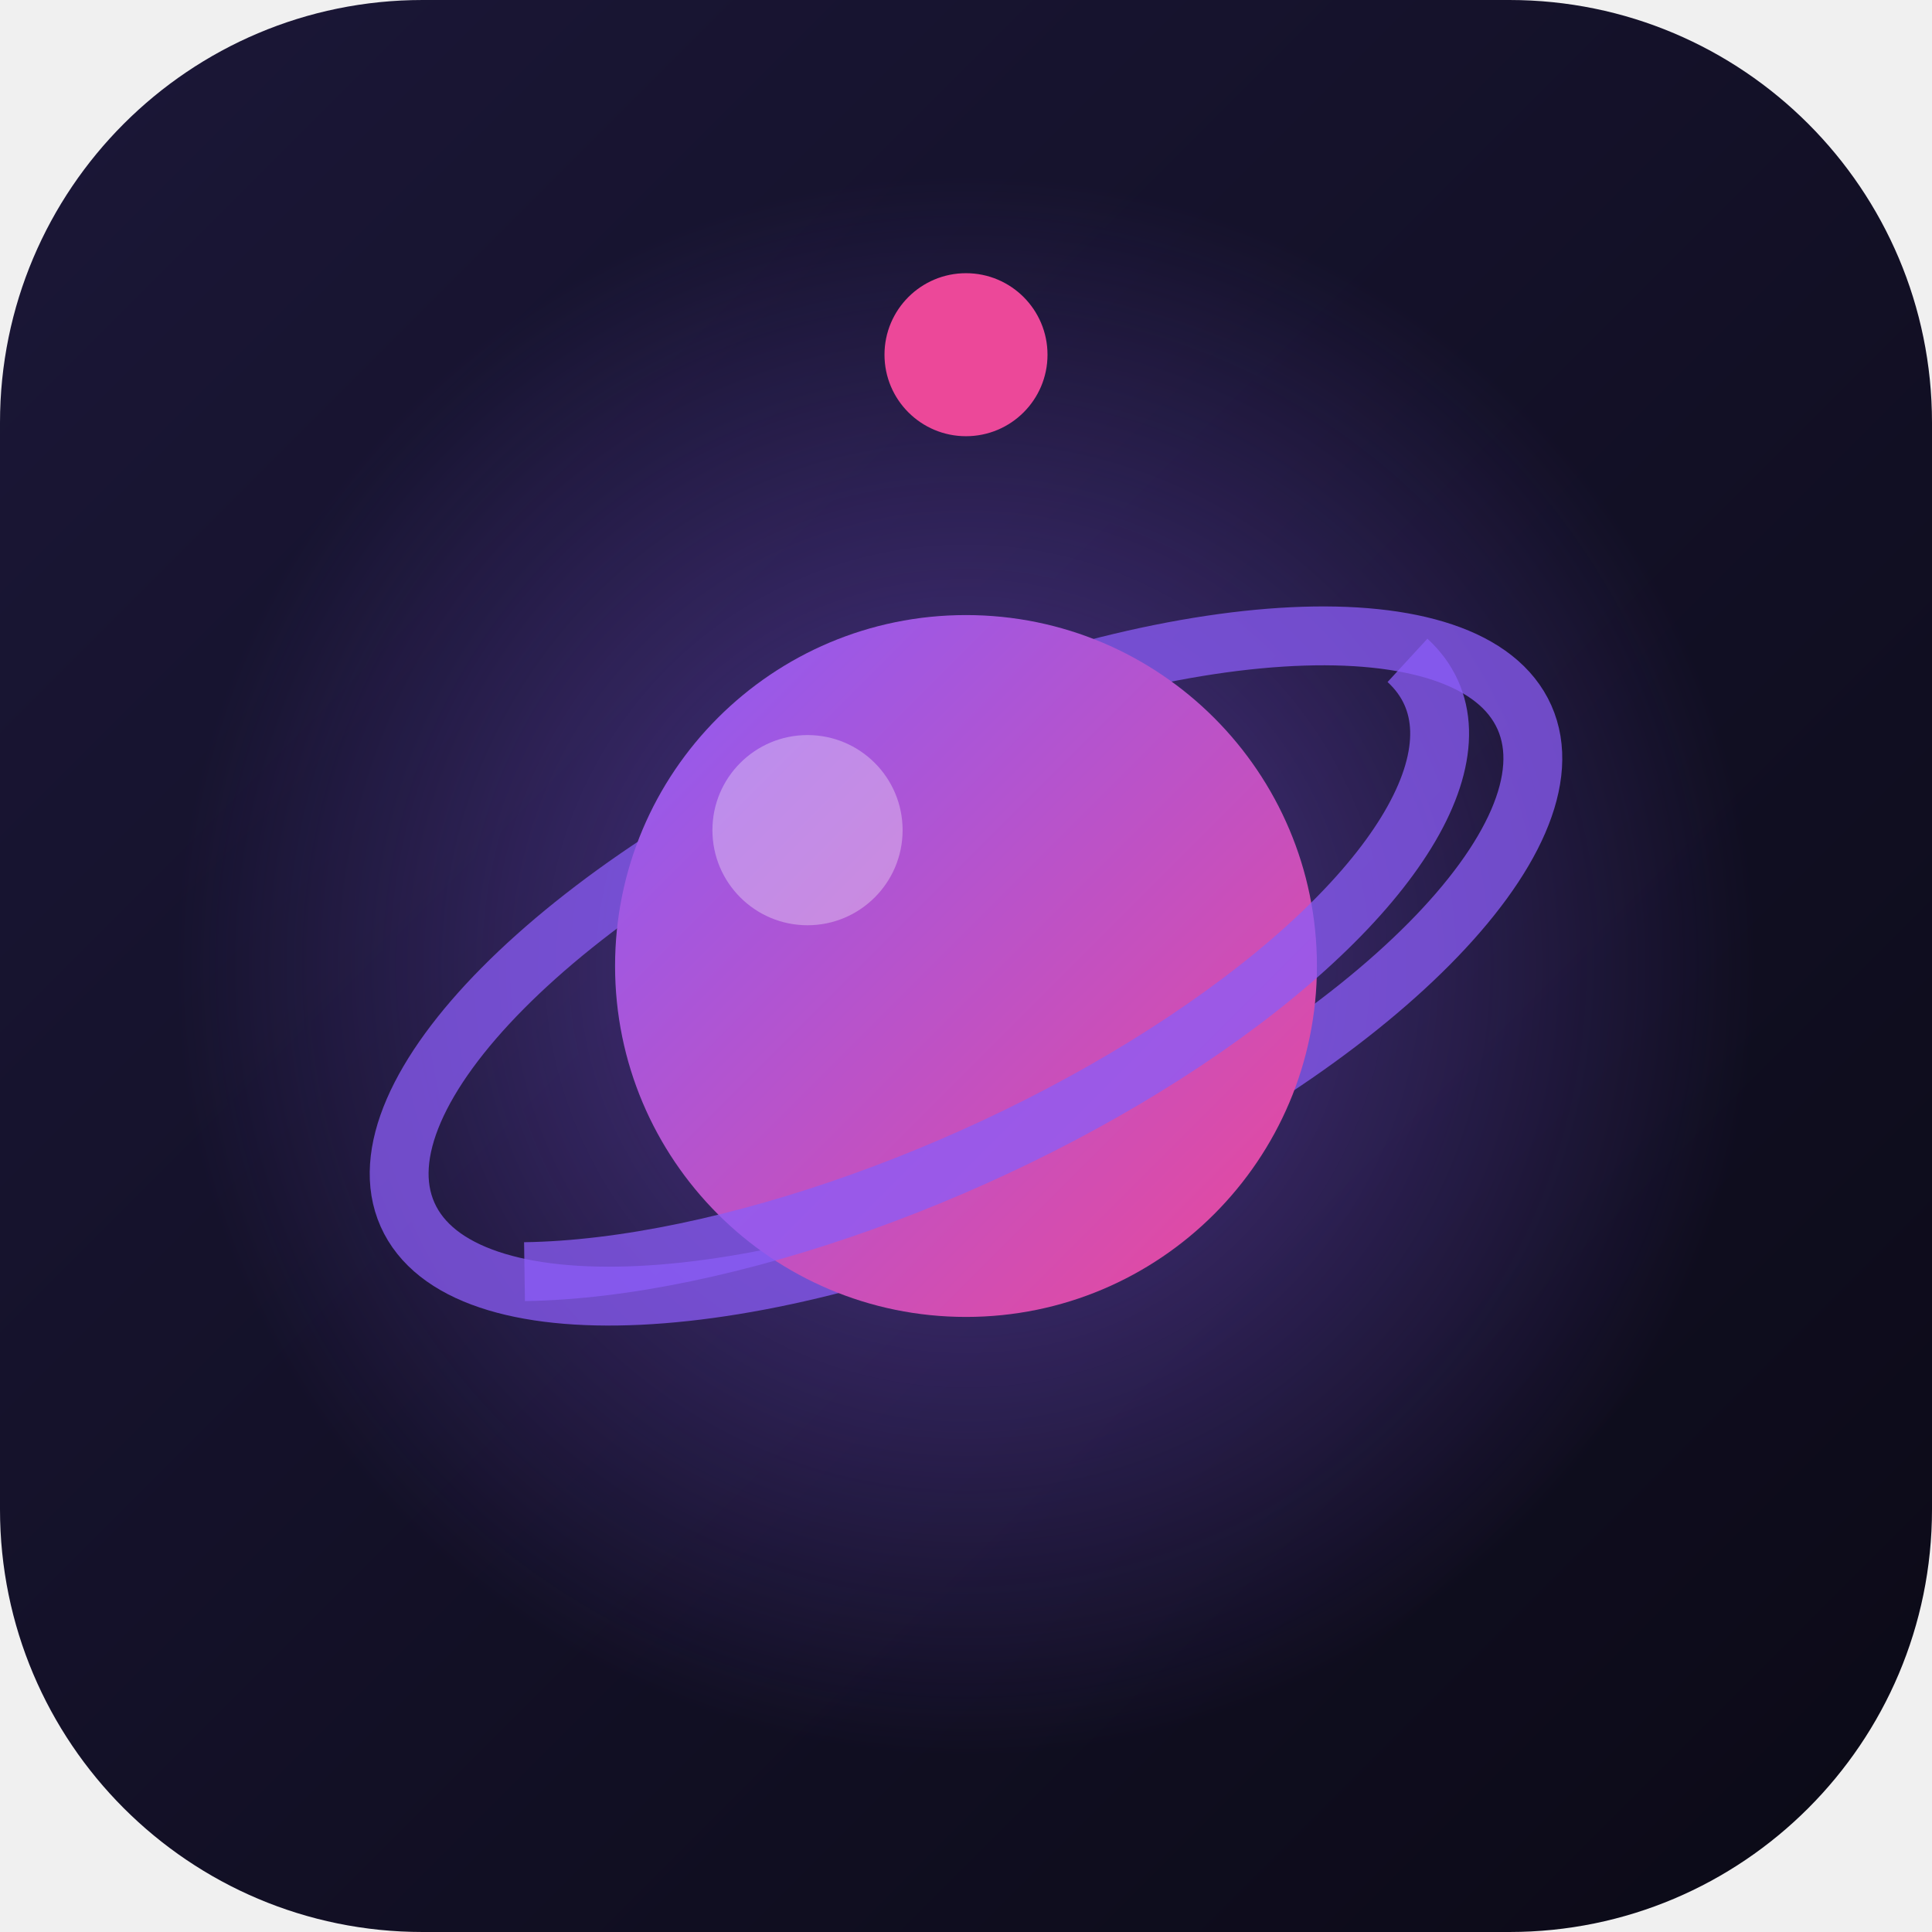
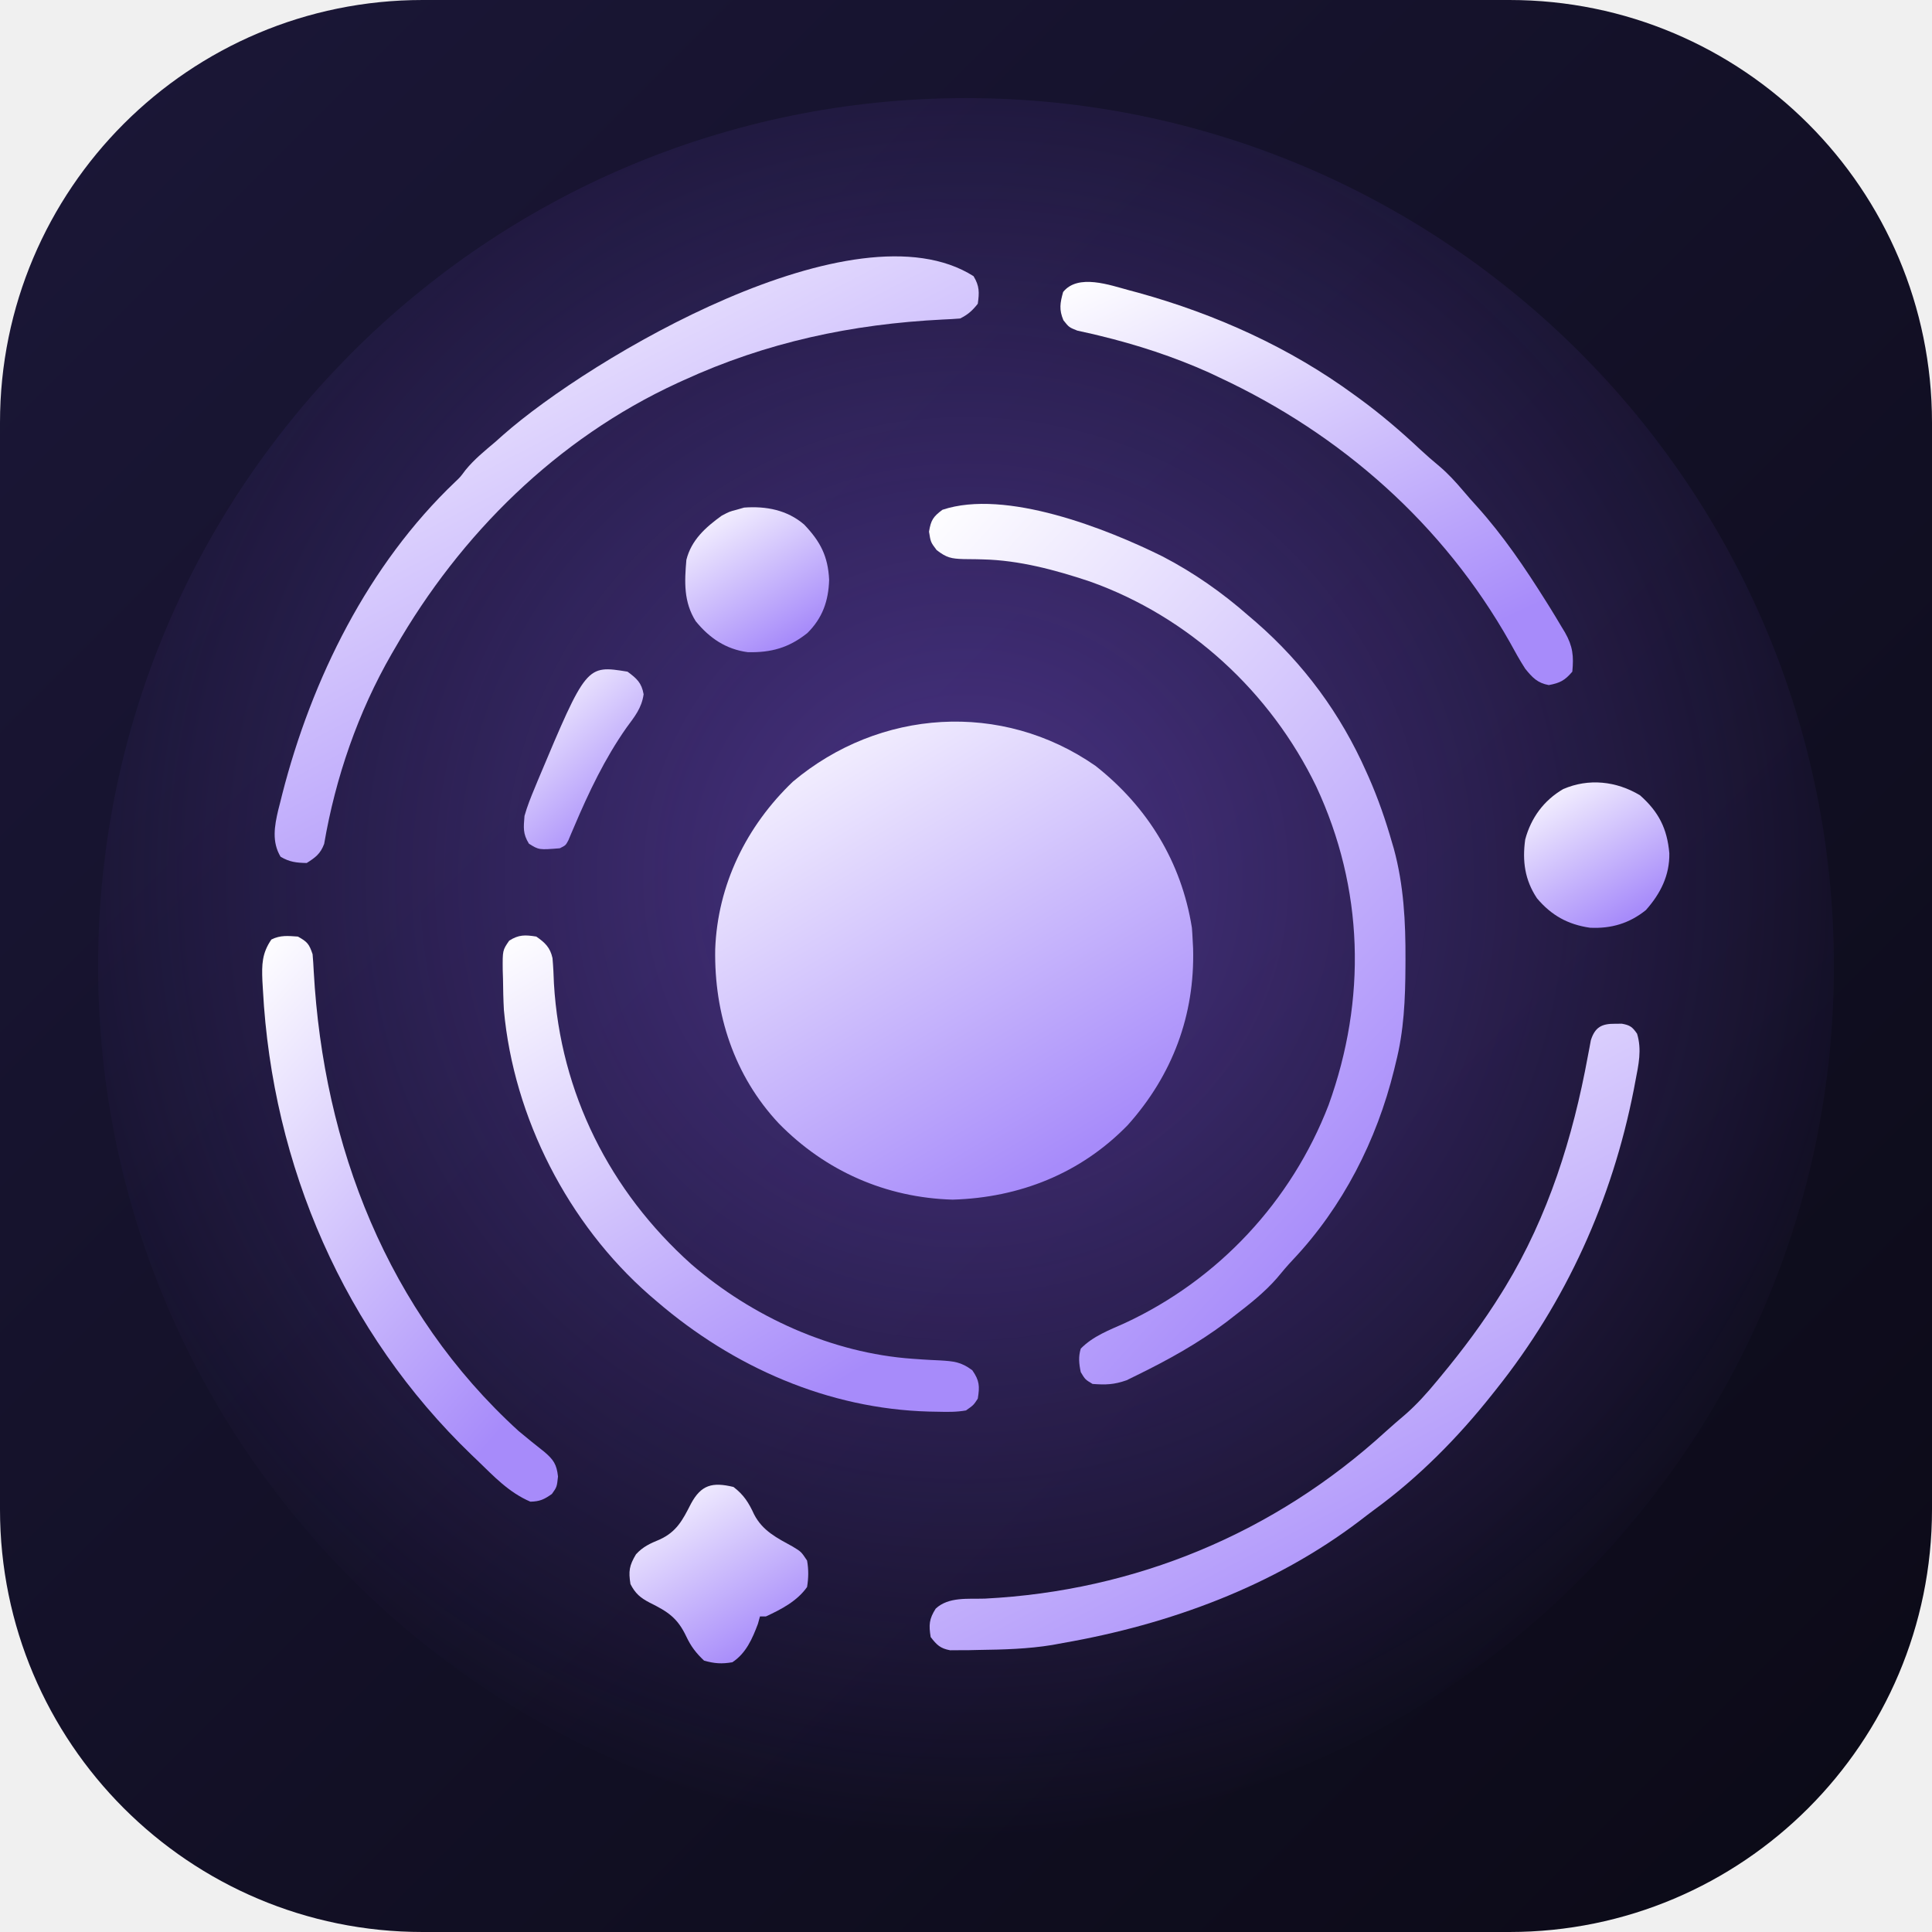
<svg xmlns="http://www.w3.org/2000/svg" viewBox="0 0 512 512" width="512" height="512">
  <defs>
    <linearGradient id="bg" x1="0" y1="0" x2="1" y2="1">
      <stop offset="0%" stop-color="#1b1738" />
      <stop offset="100%" stop-color="#0b0a16" />
    </linearGradient>
-     <linearGradient id="planet" x1="0" y1="0" x2="1" y2="1">
-       <stop offset="0%" stop-color="#8b5cf6" />
-       <stop offset="100%" stop-color="#ec4899" />
+     <linearGradient id="ink" x1="0" y1="0" x2="0.6" y2="1">
+       <stop offset="0%" stop-color="#ffffff" />
+       <stop offset="100%" stop-color="#a78bfa" />
    </linearGradient>
-     <radialGradient id="glow" cx="50%" cy="50%" r="50%">
-       <stop offset="0%" stop-color="#8b5cf6" stop-opacity="0.5" />
+     <radialGradient id="glow" cx="50%" cy="45%" r="55%">
+       <stop offset="0%" stop-color="#8b5cf6" stop-opacity="0.45" />
      <stop offset="100%" stop-color="#8b5cf6" stop-opacity="0" />
    </radialGradient>
  </defs>
  <rect width="512" height="512" rx="112" fill="url(#bg)" />
-   <circle cx="256" cy="256" r="210" fill="url(#glow)" />
-   <g transform="translate(256 256) scale(6) translate(-32 -32)">
-     <ellipse cx="32" cy="32" rx="27" ry="10.5" fill="none" stroke="#8b5cf6" stroke-opacity="0.75" stroke-width="2.6" transform="rotate(-24 32 32)" />
-     <circle cx="32" cy="32" r="15.5" fill="url(#planet)" />
-     <circle cx="25" cy="26" r="4.2" fill="#ffffff" fill-opacity="0.32" />
-     <path d="M12.5 45.5 A 27 10.5 -24 0 0 51.5 18.5" fill="none" stroke="#8b5cf6" stroke-opacity="0.75" stroke-width="2.6" />
-     <circle cx="32" cy="5" r="3.6" fill="#ec4899" />
+   <circle cx="256" cy="256" r="230" fill="url(#glow)" />
+   <g fill="url(#ink)" transform="translate(256 256) scale(0.78) translate(-256 -256)">
+     <path d="M0 0 C17.68 13.92 29.2 32.68 32.75 55 C32.86 56.33 32.94 57.67 33 59 C33.05 60 33.1 61 33.16 62.03 C33.77 84.71 26.15 105.06 11 122 C-4.98 138.48 -25.83 146.73 -48.56 147.38 C-71.23 146.72 -91.78 137.67 -107.63 121.46 C-122.79 105.26 -129.59 84.27 -129.21 62.32 C-128.4 40.41 -118.62 20.46 -102.8 5.35 C-73.38 -19.35 -31.86 -22.17 0 0 Z" transform="translate(300 188)" />
+     <path d="M0 0 C10.59 5.52 20.18 12.24 29.15 20.12 C29.99 20.84 30.83 21.56 31.7 22.3 C47.93 36.46 60.44 53.45 69.15 73.12 C69.43 73.74 69.7 74.35 69.99 74.99 C73.18 82.23 75.73 89.59 77.9 97.19 C78.2 98.21 78.2 98.21 78.51 99.25 C81.88 111.64 82.53 124.12 82.47 136.87 C82.46 137.99 82.46 137.99 82.46 139.14 C82.41 150.38 81.96 161.2 79.15 172.12 C78.97 172.88 78.79 173.64 78.6 174.42 C72.7 198.35 61.16 221 44.19 238.96 C42.29 240.97 40.54 243.05 38.78 245.19 C34.45 250.15 29.35 254.11 24.15 258.12 C23.28 258.8 22.4 259.49 21.49 260.19 C12.06 267.29 1.85 272.94 -8.72 278.12 C-10.48 278.99 -10.48 278.99 -12.28 279.87 C-16.55 281.37 -19.35 281.46 -23.85 281.12 C-26.35 279.62 -26.35 279.62 -27.85 277.12 C-28.45 274.32 -28.71 271.88 -27.85 269.12 C-23.68 264.86 -18.19 262.84 -12.85 260.44 C18.91 245.69 43.72 219.07 56.34 186.38 C69.31 150.47 68.35 112.8 52.15 78.12 C36.59 46 8.9 20.42 -24.88 8.44 C-36.49 4.57 -48.79 1.26 -61.07 0.98 C-61.79 0.96 -62.52 0.94 -63.26 0.92 C-64.74 0.89 -66.22 0.87 -67.71 0.87 C-71.84 0.73 -73.45 0.43 -76.83 -2.2 C-78.85 -4.88 -78.85 -4.88 -79.41 -8.44 C-78.77 -12.37 -78 -13.53 -74.85 -15.88 C-53.35 -23.04 -19.03 -9.44 0 0 Z" transform="translate(322.846 116.877)" />
+     <path d="M0 0 C0.77 -0.01 1.55 -0.02 2.34 -0.02 C5.1 0.48 5.91 1.08 7.5 3.38 C9.18 8.86 7.99 13.94 6.94 19.44 C6.66 20.89 6.66 20.89 6.39 22.36 C-0.98 59.89 -16.62 94.5 -40.5 124.38 C-40.93 124.92 -41.36 125.47 -41.81 126.03 C-53.38 140.63 -66.79 154.19 -81.86 165.17 C-83.46 166.35 -85.03 167.56 -86.6 168.77 C-115.95 191.12 -151.43 204.08 -187.5 210.38 C-189.32 210.72 -189.32 210.72 -191.18 211.06 C-199.49 212.42 -207.78 212.64 -216.19 212.75 C-217.34 212.78 -218.48 212.8 -219.67 212.83 C-221.29 212.83 -221.29 212.83 -222.95 212.84 C-223.92 212.84 -224.89 212.85 -225.9 212.86 C-229.26 212.23 -230.43 211.05 -232.5 208.38 C-233.17 204.28 -233.05 202.24 -230.8 198.72 C-226.41 194.62 -219.76 195.49 -214.12 195.31 C-162.98 192.71 -115.69 173.09 -77.88 138.53 C-75.72 136.58 -73.53 134.69 -71.31 132.81 C-67.3 129.3 -63.88 125.49 -60.5 121.38 C-60.07 120.85 -59.63 120.33 -59.19 119.8 C-51.66 110.72 -44.7 101.41 -38.5 91.38 C-38.09 90.71 -37.68 90.05 -37.26 89.37 C-22.68 65.38 -14.28 38.57 -9.24 11.1 C-8.96 9.66 -8.96 9.66 -8.68 8.18 C-8.52 7.32 -8.36 6.47 -8.2 5.59 C-6.79 1.15 -4.49 -0.04 0 0 Z" transform="translate(476.5 275.625)" />
+     <path d="M0 0 C2.03 3.35 1.99 5.53 1.44 9.38 C-0.43 11.74 -1.88 13.04 -4.56 14.38 C-6.52 14.54 -8.48 14.65 -10.44 14.73 C-41.39 16.28 -70.3 22.43 -98.56 35.38 C-99.61 35.85 -99.61 35.85 -100.67 36.34 C-141.53 55.2 -174.32 87.62 -196.56 126.38 C-196.93 127.01 -197.3 127.65 -197.68 128.3 C-209.11 148.13 -216.77 170.34 -220.63 192.88 C-221.88 196.23 -223.56 197.49 -226.56 199.38 C-230.03 199.32 -232.44 199.05 -235.44 197.25 C-238.47 192.19 -237.51 186.79 -236.23 181.36 C-235.9 180.07 -235.9 180.07 -235.56 178.75 C-235.22 177.38 -235.22 177.38 -234.87 175.98 C-224.86 136.9 -205.65 98.01 -176.12 69.9 C-174.4 68.28 -174.4 68.28 -172.56 65.81 C-169.61 62.21 -166.11 59.38 -162.56 56.38 C-161.66 55.57 -160.75 54.77 -159.82 53.94 C-130.28 27.89 -40.24 -25.52 0 0 Z" transform="translate(258.562 21.625)" />
+     <path d="M0 0 C2.97 2.06 4.72 3.71 5.51 7.32 C5.77 10.22 5.9 13.09 6 16 C8.2 53.15 24.99 86.54 52.66 111.31 C73.37 129.23 100.48 141.54 127.88 143.45 C128.91 143.52 129.94 143.6 131 143.67 C133.05 143.8 135.1 143.92 137.14 144 C141.83 144.29 144.3 144.48 148.14 147.35 C150.59 150.85 150.69 152.81 150 157 C148.57 159.19 148.57 159.19 146 161 C142.78 161.58 139.63 161.52 136.38 161.44 C135.44 161.42 134.5 161.41 133.54 161.39 C99.14 160.48 66.89 146.24 41 124 C40.14 123.27 39.29 122.54 38.41 121.78 C10.83 97.61 -7.65 61.6 -11 25 C-11.2 21.42 -11.27 17.84 -11.31 14.25 C-11.34 13.32 -11.37 12.39 -11.4 11.43 C-11.46 4.67 -11.46 4.67 -9.2 1.39 C-5.92 -0.69 -3.8 -0.6 0 0 Z" transform="translate(110 246)" />
+     <path d="M0 0 C1 0.27 2 0.54 3.03 0.81 C29.28 8.08 54.48 19.41 76.5 35.56 C77.06 35.97 77.61 36.37 78.18 36.78 C85.49 42.12 92.25 47.91 98.85 54.1 C100.96 56.06 103.09 57.92 105.31 59.75 C108.33 62.31 110.89 65.12 113.45 68.14 C114.97 69.94 116.53 71.7 118.12 73.45 C127.06 83.39 134.4 94.26 141.5 105.56 C141.99 106.35 142.49 107.13 142.99 107.94 C144.31 110.07 145.6 112.21 146.88 114.38 C147.25 114.99 147.63 115.6 148.01 116.24 C150.69 120.95 151.01 124.29 150.5 129.56 C147.96 132.55 146.34 133.4 142.5 134.12 C138.62 133.4 136.9 131.53 134.5 128.56 C132.62 125.66 130.97 122.65 129.31 119.62 C106.68 79.5 72.08 48.95 30.5 29.56 C29.4 29.04 28.3 28.52 27.16 27.98 C15.25 22.61 2.56 18.47 -10.14 15.41 C-10.83 15.24 -11.52 15.07 -12.23 14.9 C-14.05 14.47 -15.88 14.07 -17.7 13.68 C-20.5 12.56 -20.5 12.56 -22.4 10.17 C-23.93 6.55 -23.54 4.31 -22.5 0.56 C-17.42 -5.74 -6.6 -1.77 0 0 Z" transform="translate(311.5 26.4375)" />
+     <path d="M0 0 C3.19 1.76 3.83 2.5 5 6 C5.17 7.95 5.3 9.91 5.39 11.86 C8.69 70.98 30.44 127.44 75 168 C77.87 170.39 80.77 172.75 83.71 175.05 C86.86 177.73 87.92 179.3 88.38 183.44 C88 187 88 187 86.31 189.38 C83.66 191.24 82.24 191.92 79 192 C71.73 188.91 66.59 183.4 61 178 C60.36 177.39 59.72 176.78 59.06 176.15 C15.77 134.52 -8.7 77.85 -11.88 18.06 C-11.94 17.05 -12 16.04 -12.06 14.99 C-12.28 9.54 -12.21 5.67 -9 1 C-5.94 -0.53 -3.37 -0.23 0 0 Z" transform="translate(29 246)" />
+     <path d="M0 0 C3.53 2.69 5.19 5.38 7 9.31 C9.91 14.95 14.78 17.32 20.14 20.27 C23 22 23 22 25 25 C25.55 28.07 25.51 30.93 25 34 C21.62 38.79 16.26 41.57 11 44 C10.34 44 9.68 44 9 44 C8.77 44.82 8.55 45.65 8.31 46.5 C6.41 51.57 4.25 56.52 -0.38 59.56 C-3.99 60.17 -6.45 60.01 -10 59 C-12.73 56.4 -14.43 54.21 -16.03 50.81 C-19.01 44.51 -22.26 42.38 -28.46 39.32 C-31.63 37.67 -33.36 36.2 -35 33 C-35.71 28.64 -35.41 26.68 -33.12 22.88 C-30.75 20.29 -28.34 19.21 -25.12 17.88 C-19.34 15.25 -17.28 11.27 -14.47 5.74 C-10.98 -0.76 -7.16 -1.73 0 0 Z" transform="translate(177 433)" />
+     <path d="M0 0 C6.35 5.62 9.22 11.3 9.96 19.68 C10.1 27.2 6.95 33.43 2 39 C-3.64 43.54 -9.8 45.35 -17 45 C-24.51 43.91 -30.1 40.81 -35 35 C-39.15 28.78 -40.03 22.33 -39 15 C-37.03 7.68 -32.7 1.75 -26.12 -2.1 C-17.45 -5.86 -8.03 -4.83 0 0 Z" transform="translate(485 198)" />
+     <path d="M0 0 C5.58 5.84 8.12 10.84 8.5 18.81 C8.28 25.98 6.25 31.78 1.1 36.88 C-5.19 41.88 -11.12 43.55 -19.12 43.38 C-26.55 42.41 -32.19 38.57 -36.84 32.84 C-40.95 26.3 -40.66 19.5 -40 12 C-38.3 5.25 -33.5 0.97 -28 -3 C-25.38 -4.38 -25.38 -4.38 -23 -5 C-22.13 -5.25 -21.27 -5.5 -20.38 -5.75 C-12.92 -6.3 -5.77 -4.94 0 0 Z" transform="translate(201 106)" />
+     <path d="M0 0 C3.15 2.33 4.78 3.76 5.47 7.68 C4.8 12.42 2.41 15.26 -0.38 19.06 C-7.73 29.55 -13.1 40.82 -18.1 52.59 C-18.45 53.4 -18.8 54.22 -19.16 55.06 C-19.46 55.79 -19.77 56.53 -20.09 57.28 C-21 59 -21 59 -23 60 C-30.09 60.57 -30.09 60.57 -33.5 58.44 C-35.6 55.03 -35.32 52.99 -35 49 C-34.07 45.71 -32.82 42.59 -31.5 39.44 C-31.14 38.56 -30.78 37.68 -30.4 36.77 C-13.98 -2.28 -13.98 -2.28 0 0 Z" transform="translate(141 156)" />
  </g>
</svg>
